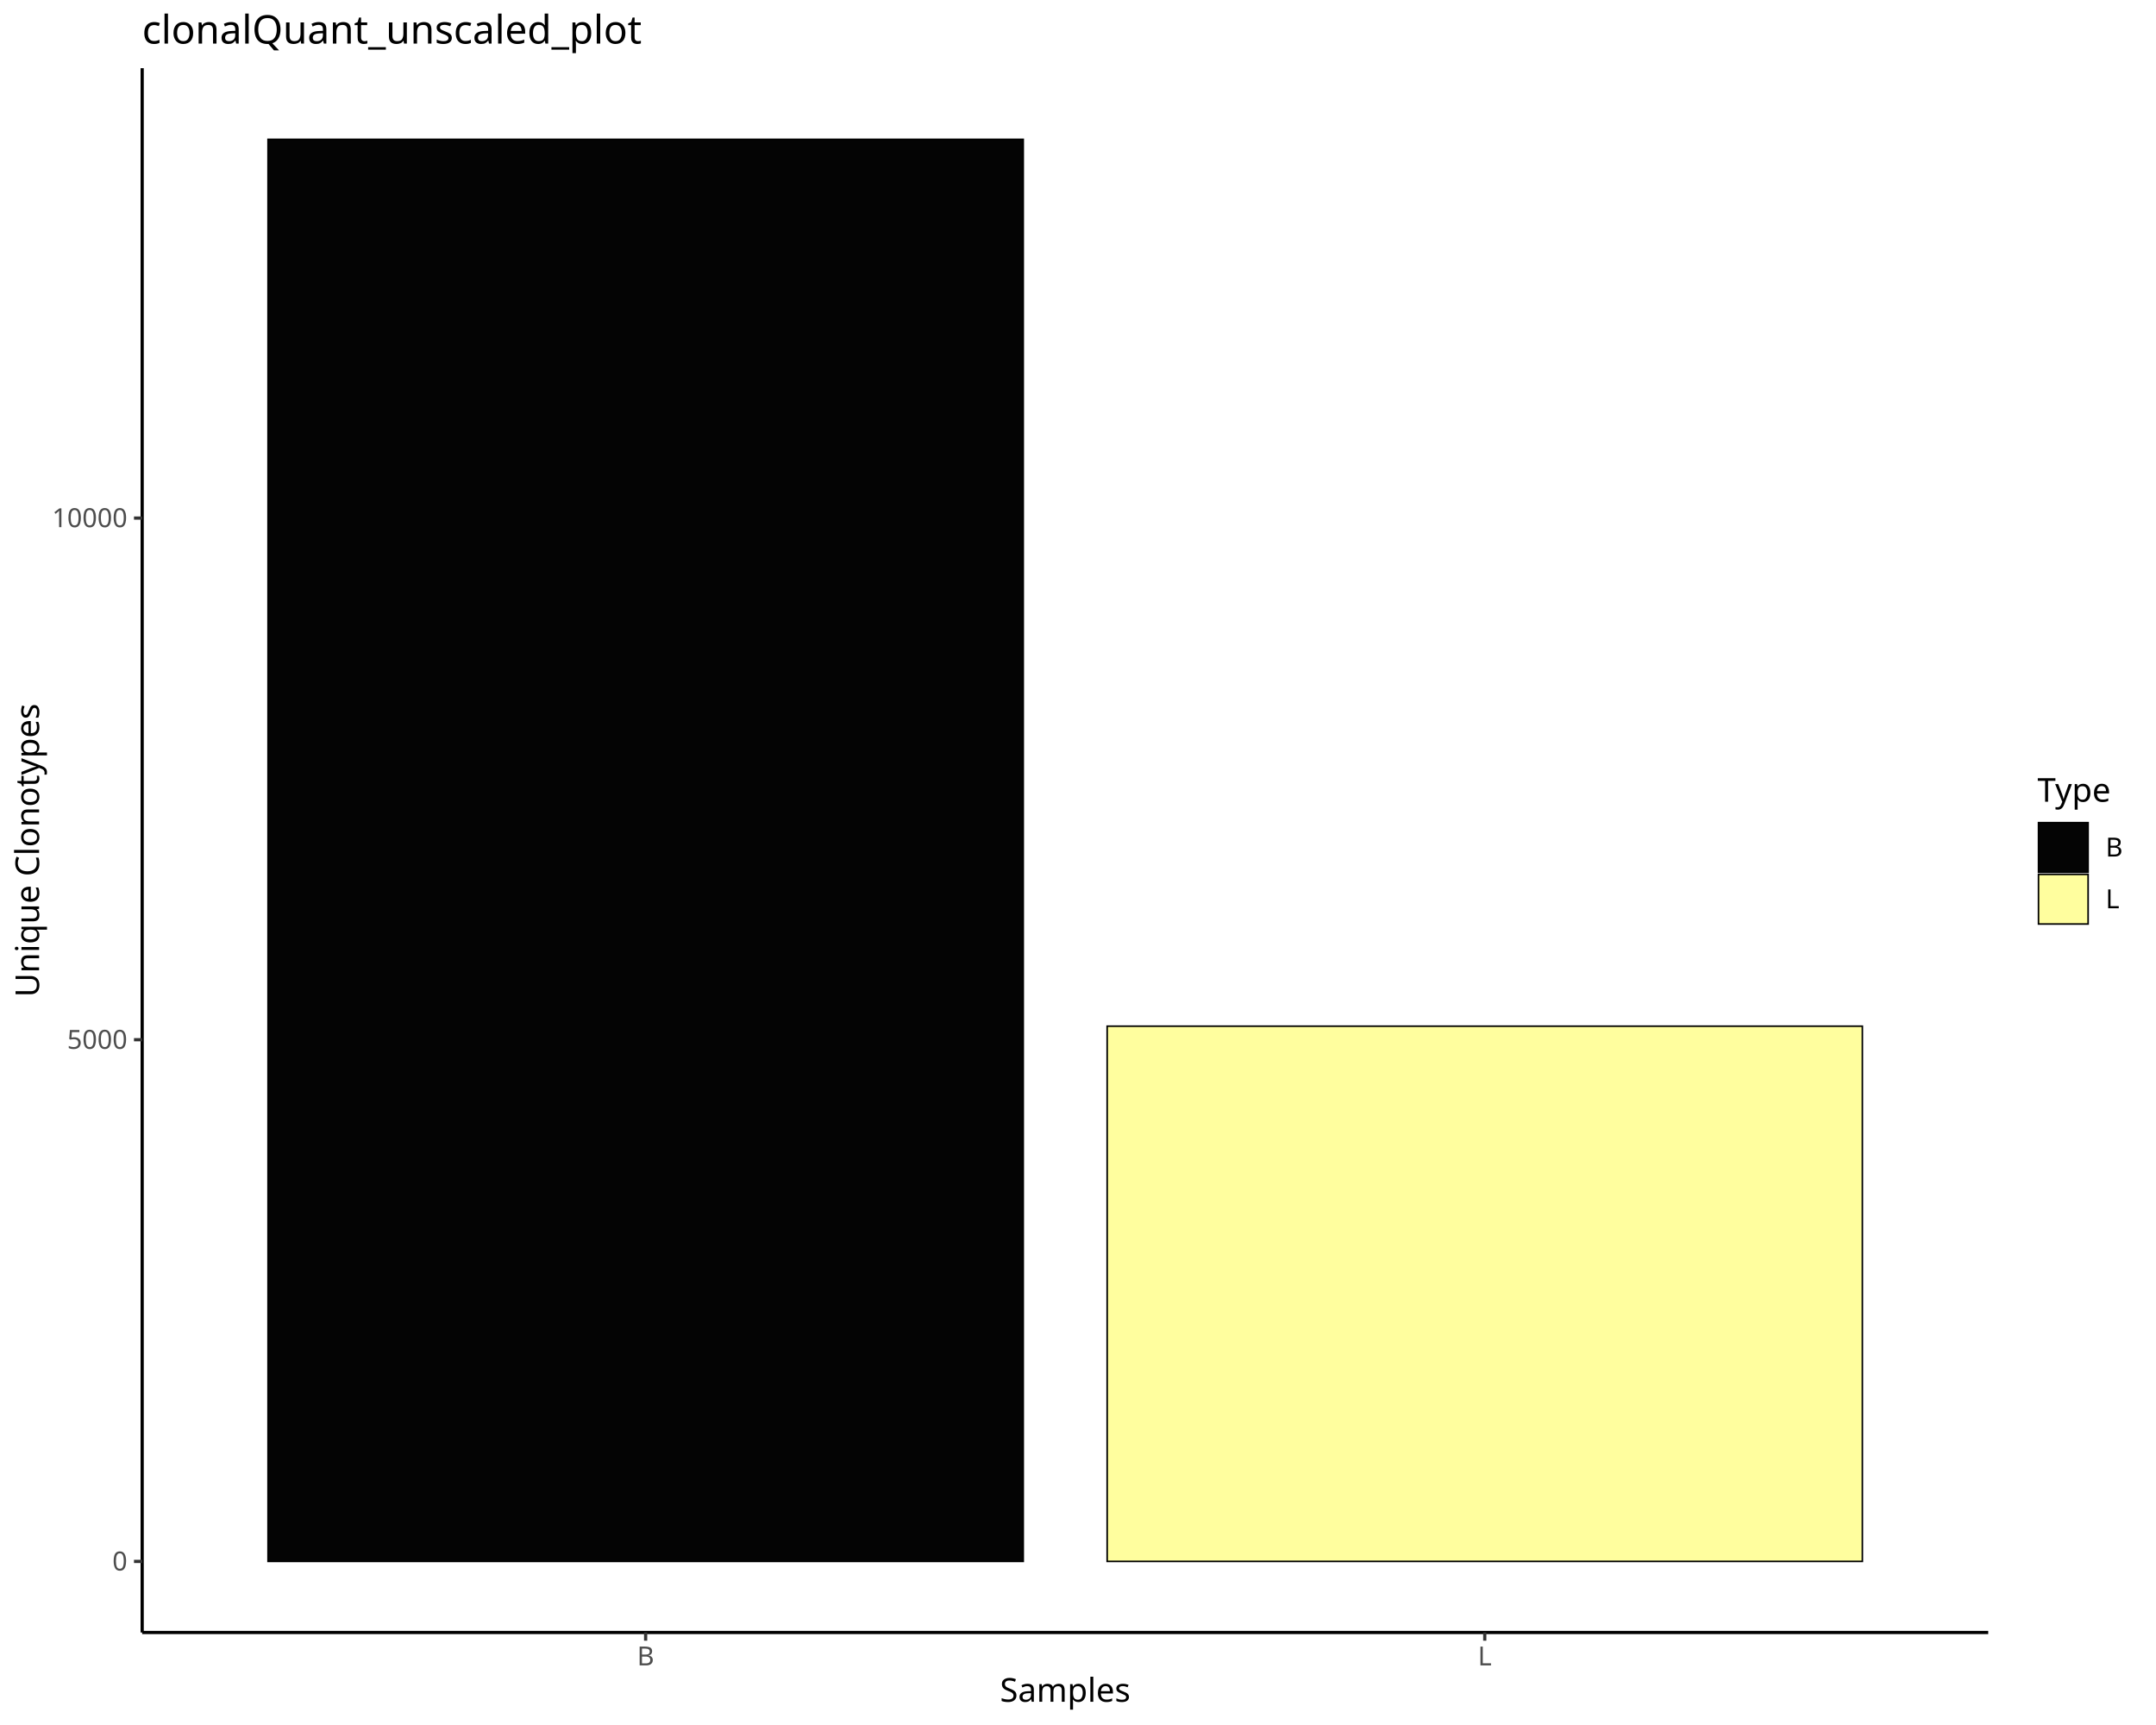
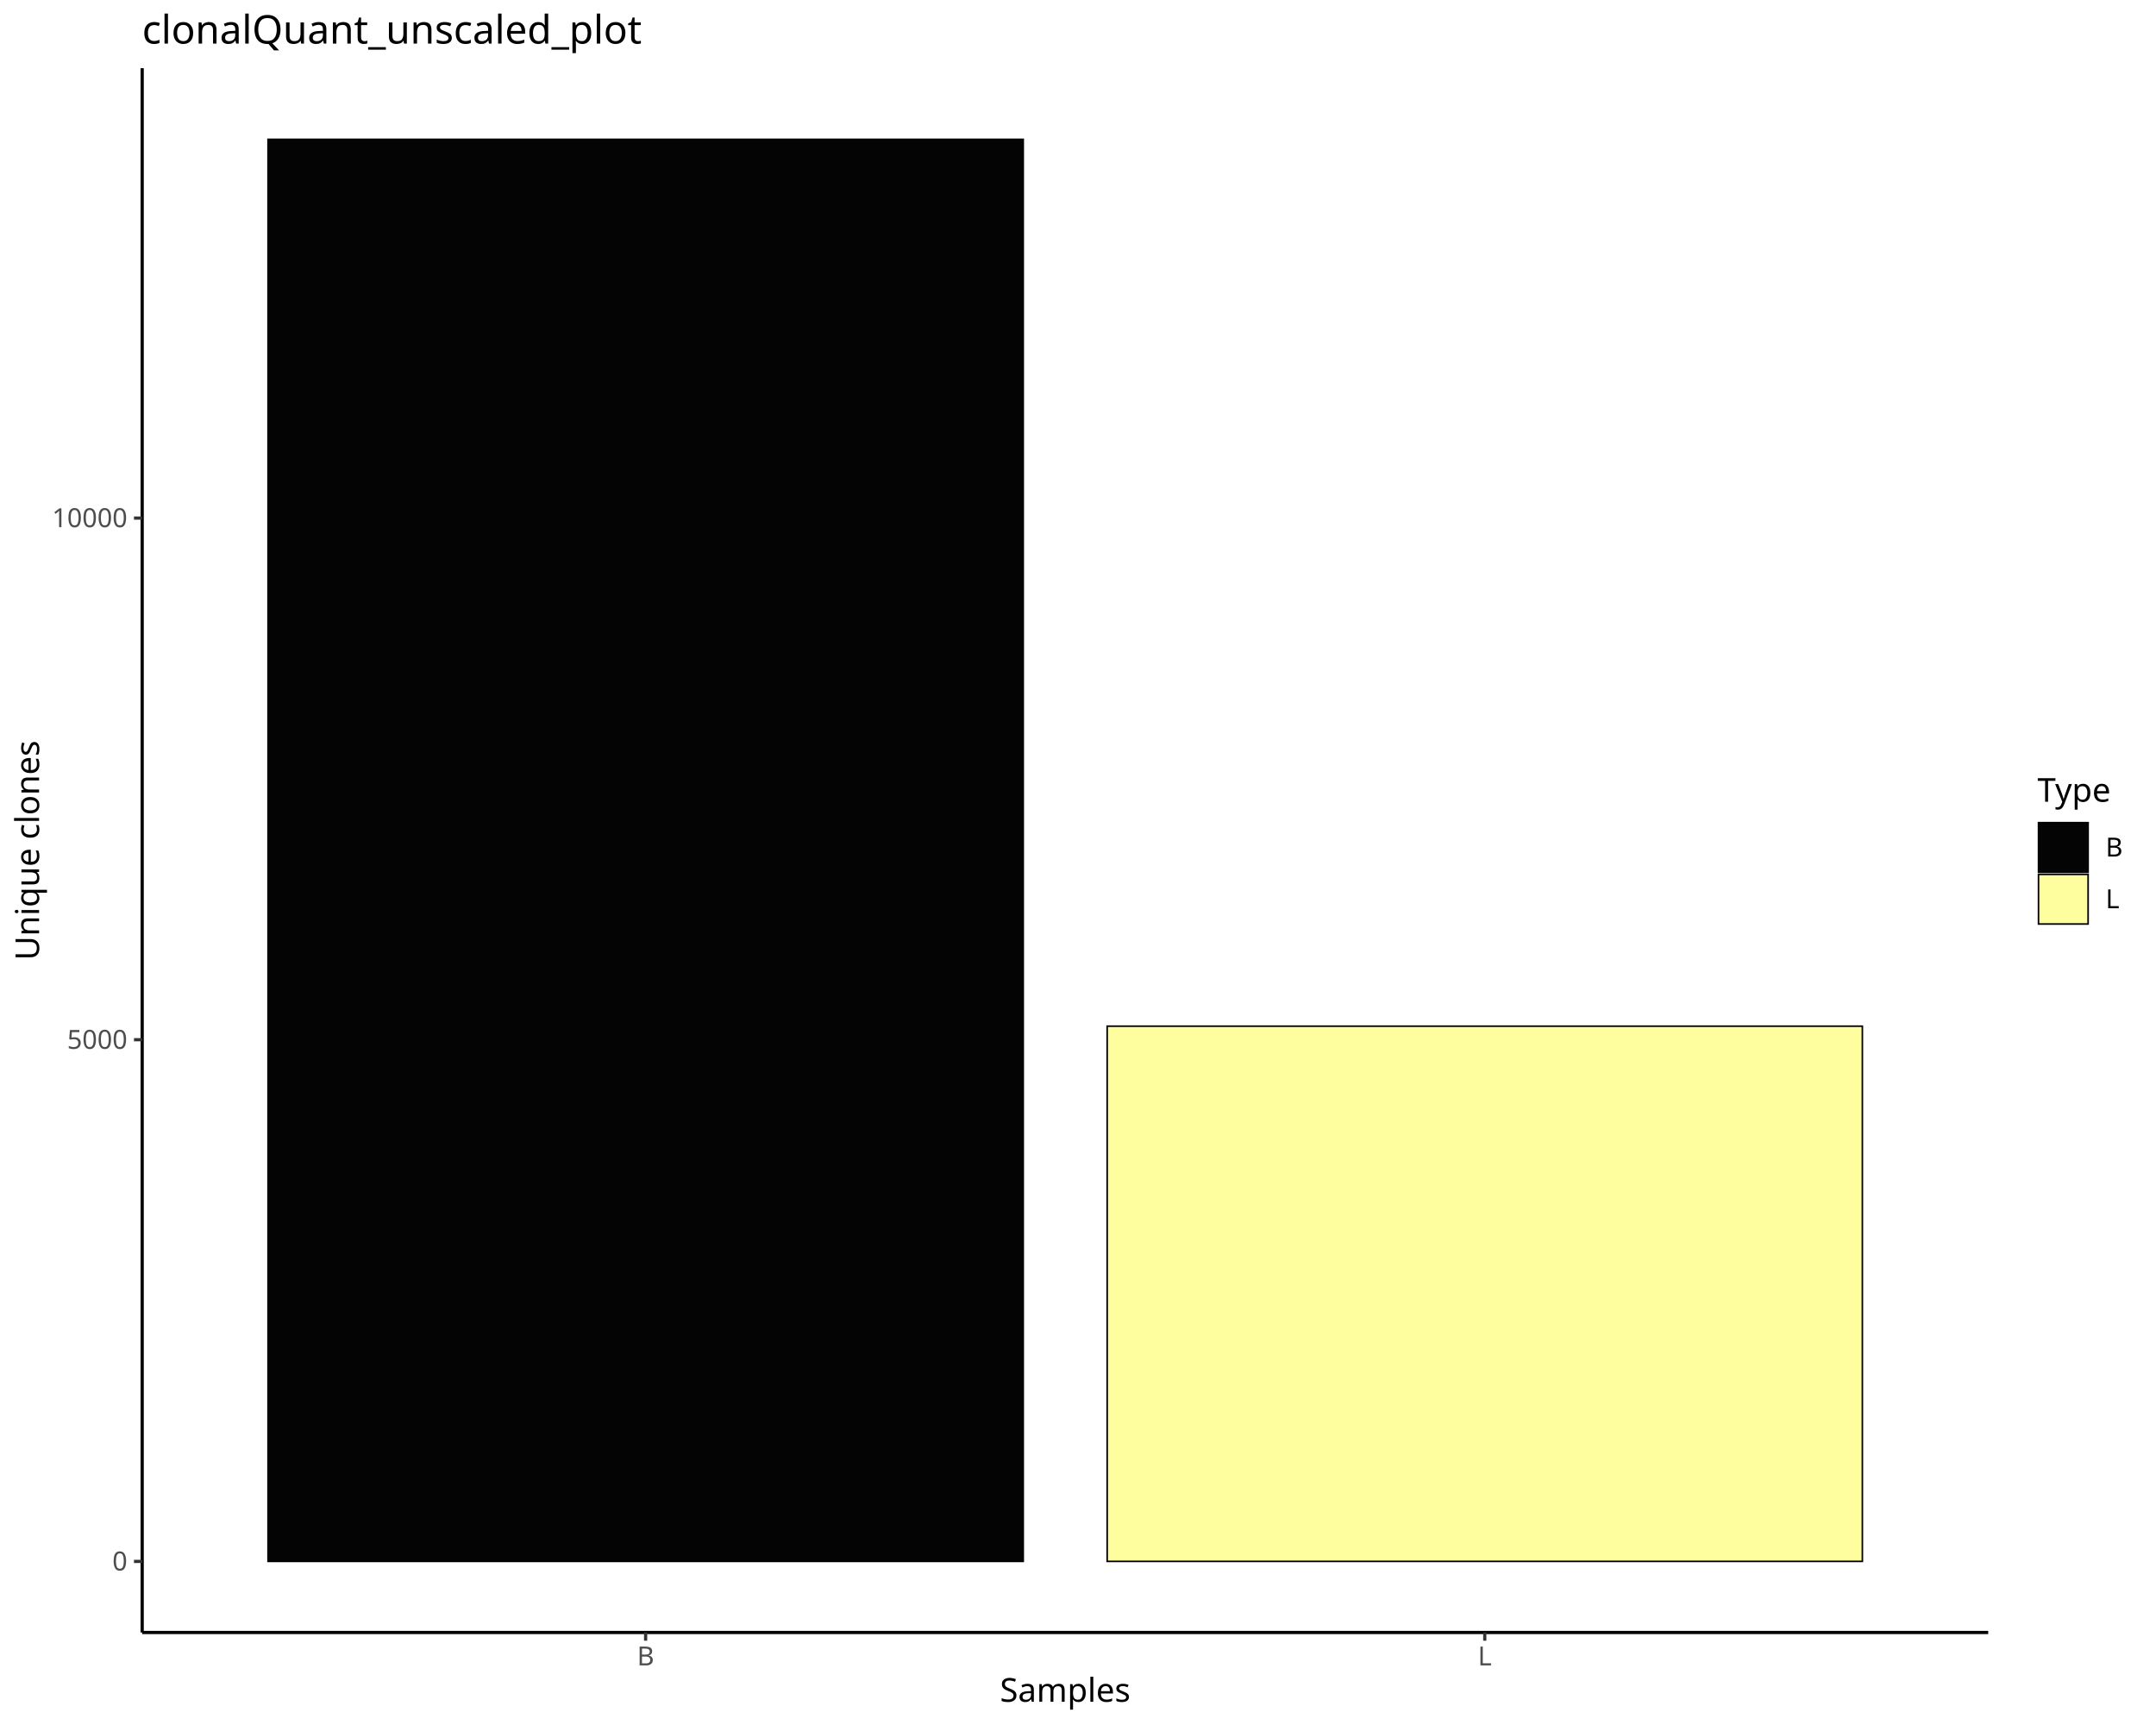
<svg xmlns="http://www.w3.org/2000/svg" class="svglite" data-engine-version="2.0" width="720.00pt" height="576.00pt" viewBox="0 0 720.00 576.00">
  <defs>
    <style type="text/css">
    .svglite line, .svglite polyline, .svglite polygon, .svglite path, .svglite rect, .svglite circle {
      fill: none;
      stroke: #000000;
      stroke-linecap: round;
      stroke-linejoin: round;
      stroke-miterlimit: 10.00;
    }
  </style>
  </defs>
  <rect width="100%" height="100%" style="stroke: none; fill: #FFFFFF;" />
  <defs>
    <clipPath id="cpMC4wMHw3MjAuMDB8MC4wMHw1NzYuMDA=">
      <rect x="0.00" y="0.00" width="720.00" height="576.00" />
    </clipPath>
  </defs>
  <g clip-path="url(#cpMC4wMHw3MjAuMDB8MC4wMHw1NzYuMDA=)">
    <rect x="0.00" y="0.00" width="720.00" height="576.00" style="stroke-width: 1.07; stroke: #FFFFFF; fill: #FFFFFF;" />
  </g>
  <defs>
    <clipPath id="cpNDcuNDh8NjYzLjk3fDIyLjc4fDU0NS4xMQ==">
      <rect x="47.48" y="22.78" width="616.49" height="522.33" />
    </clipPath>
  </defs>
  <g clip-path="url(#cpNDcuNDh8NjYzLjk3fDIyLjc4fDU0NS4xMQ==)">
    <rect x="47.48" y="22.78" width="616.49" height="522.33" style="stroke-width: 1.07; stroke: none; fill: #FFFFFF;" />
    <rect x="89.51" y="46.53" width="252.20" height="474.84" style="stroke-width: 0.53; stroke-linecap: butt; stroke-linejoin: miter; fill: #040404;" />
    <rect x="369.74" y="342.65" width="252.20" height="178.72" style="stroke-width: 0.53; stroke-linecap: butt; stroke-linejoin: miter; fill: #FFFE9E;" />
  </g>
  <g clip-path="url(#cpMC4wMHw3MjAuMDB8MC4wMHw1NzYuMDA=)">
    <polyline points="47.48,545.11 47.48,22.78 " style="stroke-width: 1.07; stroke-linecap: butt;" />
    <text x="42.55" y="524.40" text-anchor="end" style="font-size: 8.80px; fill: #4D4D4D; font-family: sans;" textLength="4.89px" lengthAdjust="spacingAndGlyphs">0</text>
    <text x="42.55" y="350.21" text-anchor="end" style="font-size: 8.80px; fill: #4D4D4D; font-family: sans;" textLength="19.58px" lengthAdjust="spacingAndGlyphs">5000</text>
    <text x="42.55" y="176.02" text-anchor="end" style="font-size: 8.80px; fill: #4D4D4D; font-family: sans;" textLength="24.47px" lengthAdjust="spacingAndGlyphs">10000</text>
    <polyline points="44.74,521.37 47.48,521.37 " style="stroke-width: 1.07; stroke: #333333; stroke-linecap: butt;" />
    <polyline points="44.74,347.18 47.48,347.18 " style="stroke-width: 1.07; stroke: #333333; stroke-linecap: butt;" />
    <polyline points="44.74,172.99 47.48,172.99 " style="stroke-width: 1.07; stroke: #333333; stroke-linecap: butt;" />
    <polyline points="47.48,545.11 663.97,545.11 " style="stroke-width: 1.07; stroke-linecap: butt;" />
    <polyline points="215.61,547.85 215.61,545.11 " style="stroke-width: 1.07; stroke: #333333; stroke-linecap: butt;" />
    <polyline points="495.84,547.85 495.84,545.11 " style="stroke-width: 1.07; stroke: #333333; stroke-linecap: butt;" />
    <text x="215.61" y="556.10" text-anchor="middle" style="font-size: 8.80px; fill: #4D4D4D; font-family: sans;" textLength="5.87px" lengthAdjust="spacingAndGlyphs">B</text>
    <text x="495.84" y="556.10" text-anchor="middle" style="font-size: 8.80px; fill: #4D4D4D; font-family: sans;" textLength="4.89px" lengthAdjust="spacingAndGlyphs">L</text>
    <text x="355.72" y="568.24" text-anchor="middle" style="font-size: 11.00px; font-family: sans;" textLength="42.81px" lengthAdjust="spacingAndGlyphs">Samples</text>
-     <text transform="translate(13.05,283.95) rotate(-90)" text-anchor="middle" style="font-size: 11.00px; font-family: sans;" textLength="92.96px" lengthAdjust="spacingAndGlyphs">Unique Clonotypes</text>
+     <text transform="translate(13.05,283.95) rotate(-90)" text-anchor="middle" style="font-size: 11.00px; font-family: sans;" textLength="69.72px" lengthAdjust="spacingAndGlyphs">Unique clones</text>
    <rect x="674.93" y="253.52" width="39.59" height="60.85" style="stroke-width: 1.07; stroke: none; fill: #FFFFFF;" />
    <text x="680.41" y="267.71" style="font-size: 11.00px; font-family: sans;" textLength="24.46px" lengthAdjust="spacingAndGlyphs">Type</text>
    <rect x="680.76" y="274.69" width="16.57" height="16.57" style="stroke-width: 0.53; stroke-linecap: butt; stroke-linejoin: miter; fill: #040404;" />
    <rect x="680.76" y="291.97" width="16.57" height="16.57" style="stroke-width: 0.53; stroke-linecap: butt; stroke-linejoin: miter; fill: #FFFE9E;" />
    <text x="703.17" y="286.00" style="font-size: 8.80px; font-family: sans;" textLength="5.87px" lengthAdjust="spacingAndGlyphs">B</text>
    <text x="703.17" y="303.28" style="font-size: 8.80px; font-family: sans;" textLength="4.89px" lengthAdjust="spacingAndGlyphs">L</text>
    <text x="47.48" y="14.56" style="font-size: 13.20px; font-family: sans;" textLength="159.27px" lengthAdjust="spacingAndGlyphs">clonalQuant_unscaled_plot</text>
  </g>
</svg>
